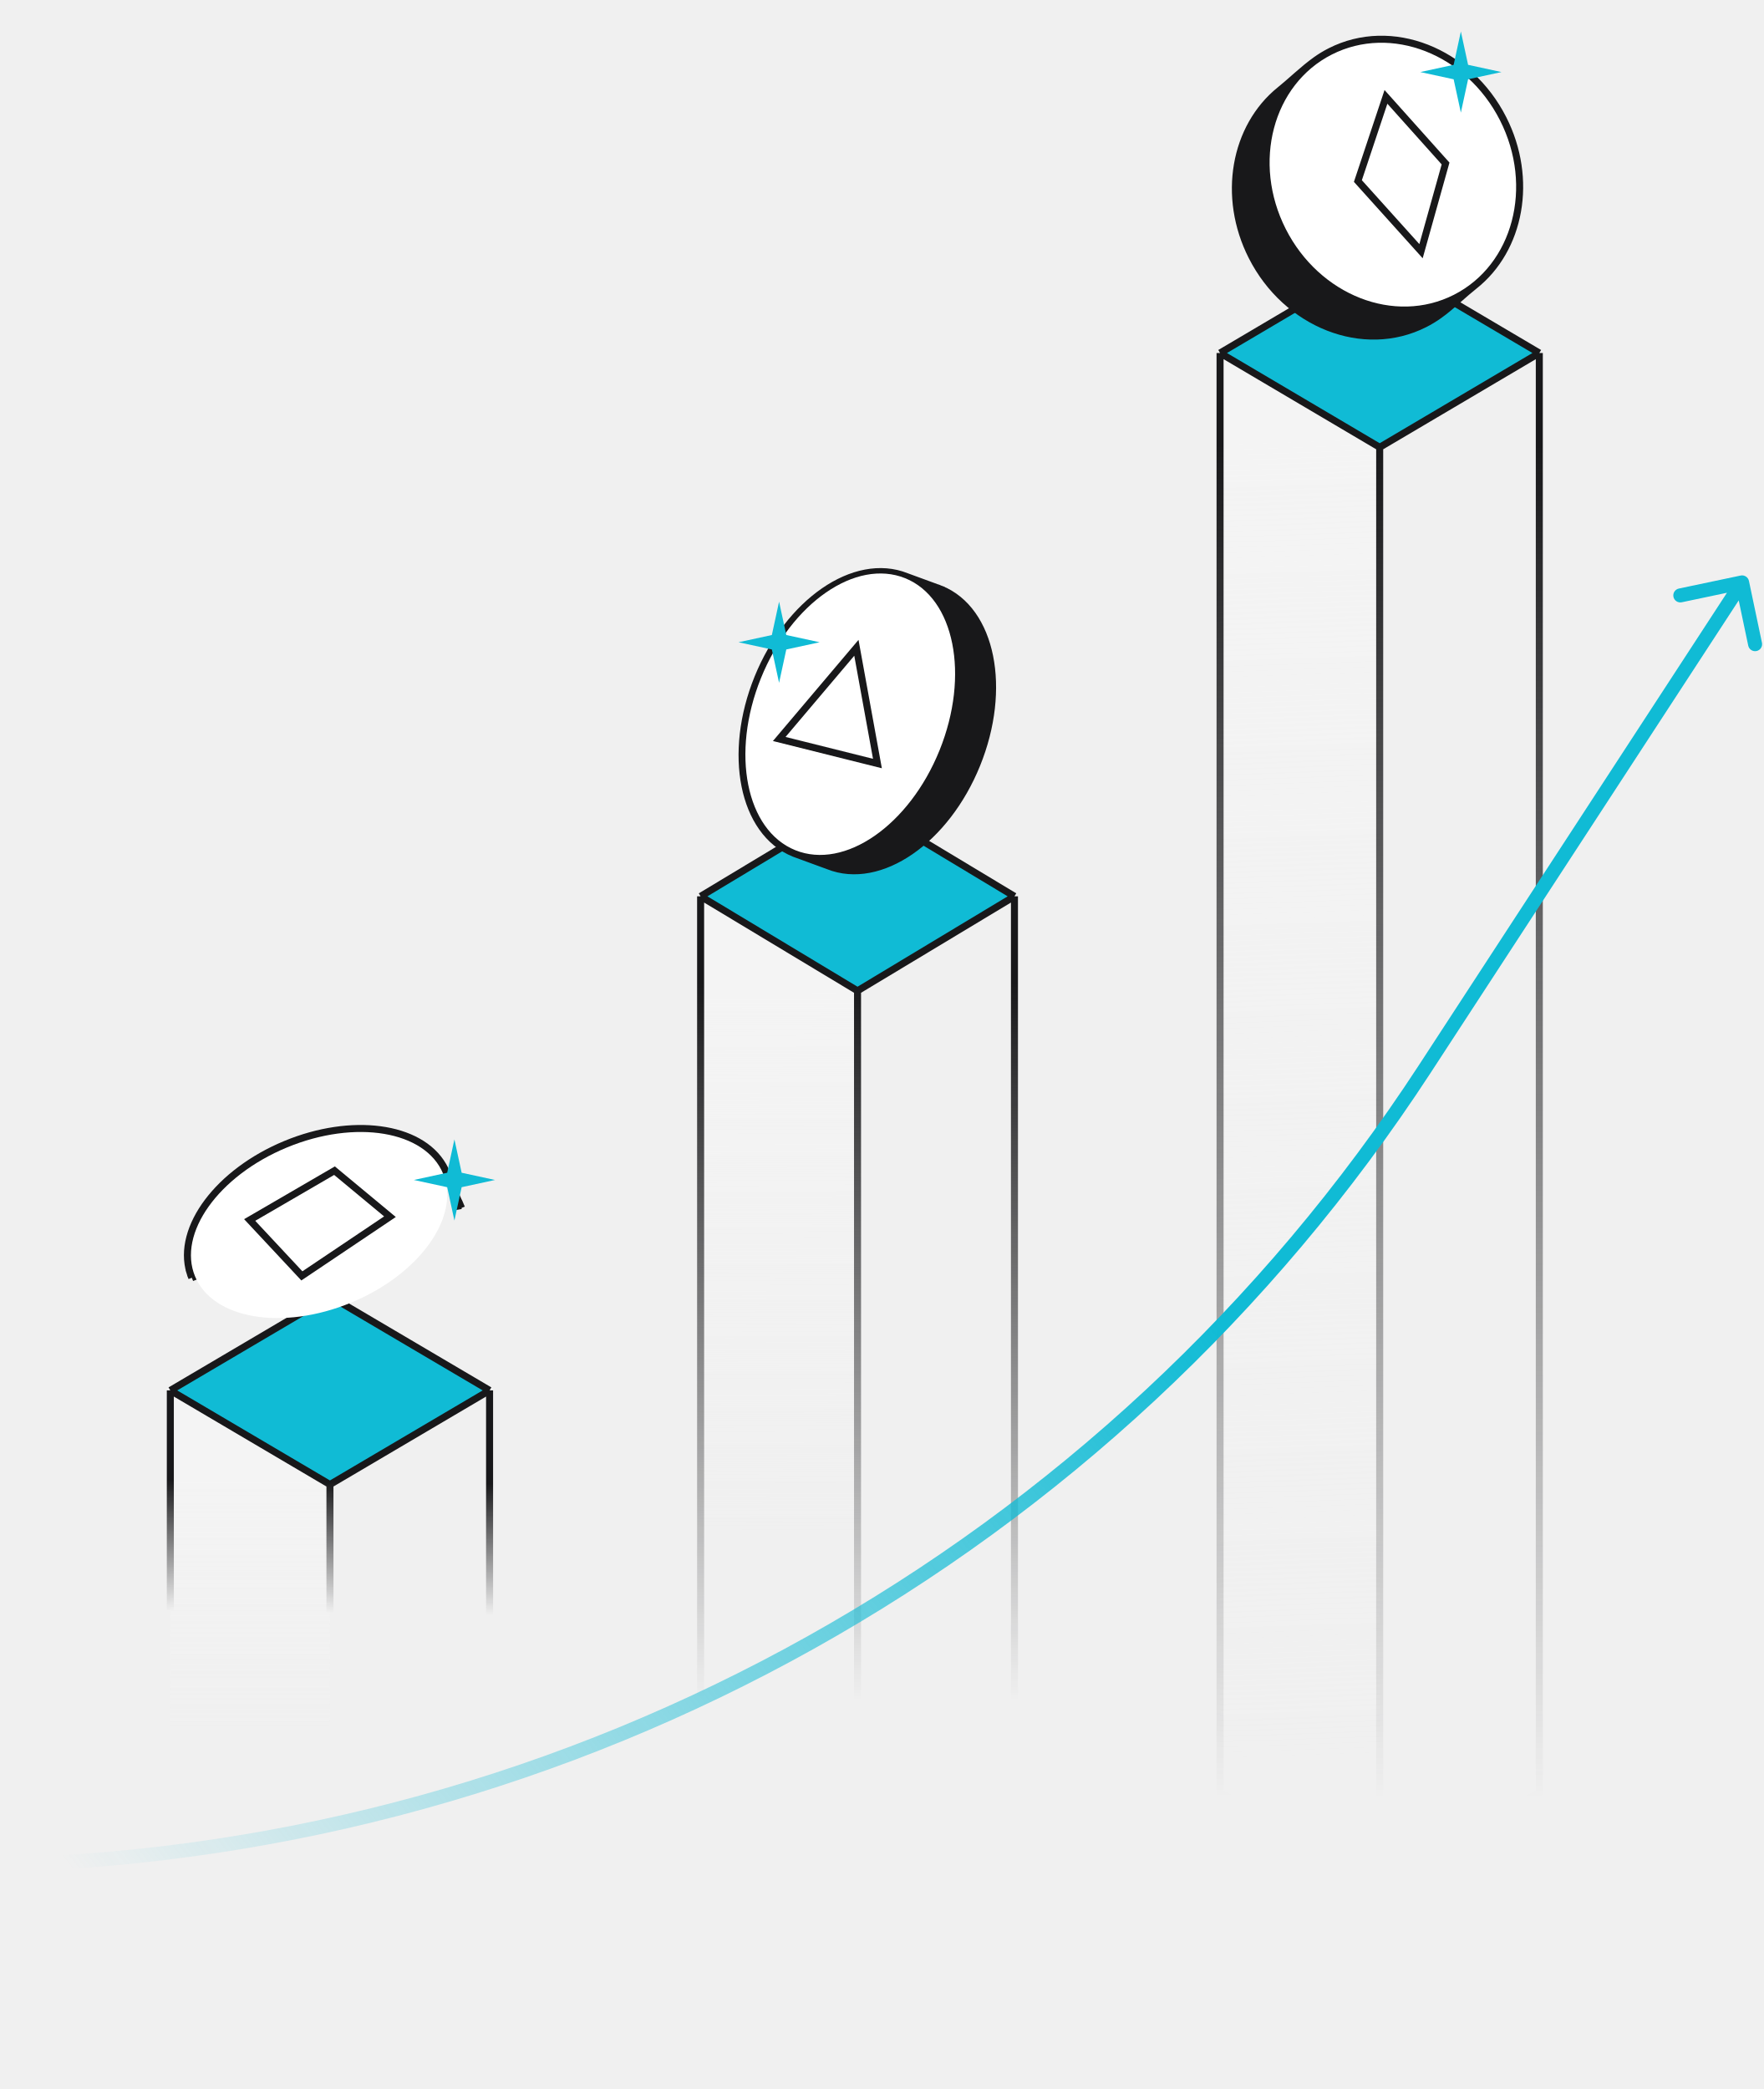
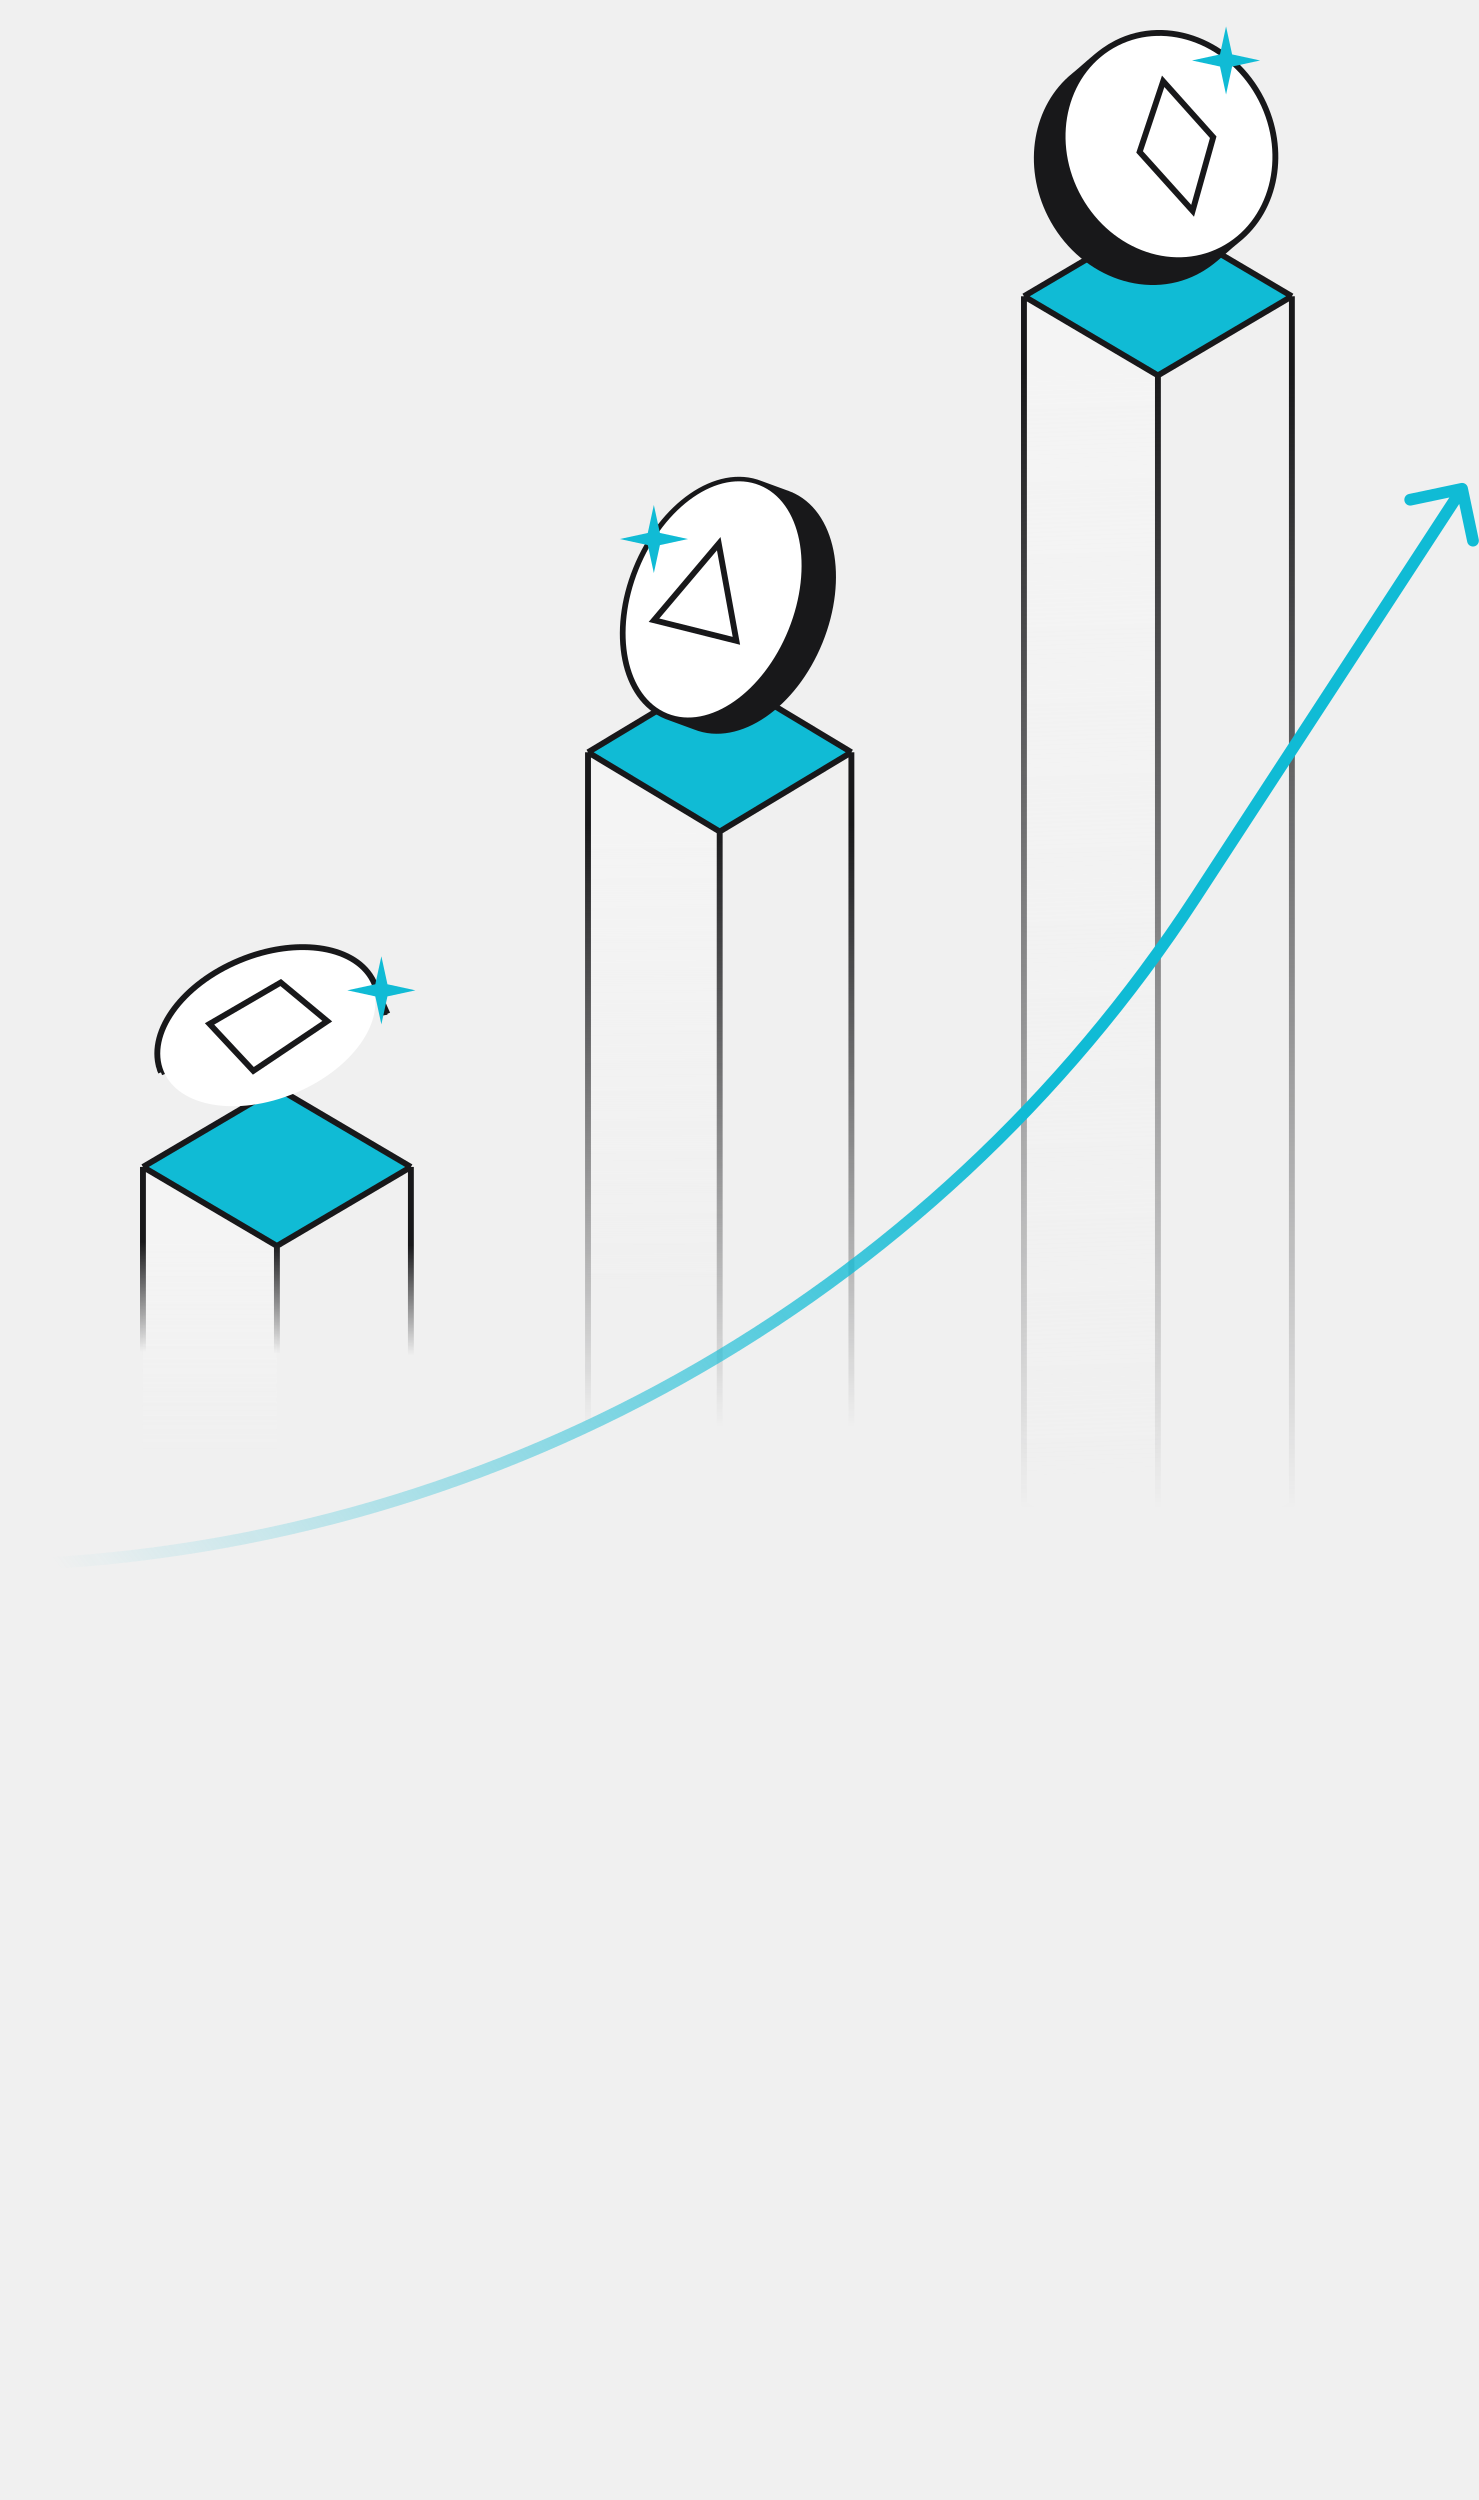
- <svg xmlns="http://www.w3.org/2000/svg" viewBox="0 0 488 578" fill="none">
+ <svg xmlns="http://www.w3.org/2000/svg" fill="none">
  <path d="M193.847 248.004L237.263 221.866L280.68 248.004L237.263 274.142L193.847 248.004Z" fill="#10BBD5" />
  <path d="M47.129 384.809L90.546 358.671L133.962 384.809L90.546 410.947L47.129 384.809Z" fill="#10BBD5" />
  <path d="M337.568 97.726L380.985 71.588L424.402 97.726L380.985 123.864L337.568 97.726Z" fill="#10BBD5" />
  <path d="M337.568 97.674L381.733 123.76V520.725L337.568 495.935V97.674Z" fill="url(#paint0_linear_11574_339536)" />
  <path d="M193.846 248.814L238.011 274.901V671.866L193.846 647.076V248.814Z" fill="url(#paint1_linear_11574_339536)" />
  <path d="M47.128 385.619L91.293 411.706V808.671L47.128 783.881V385.619Z" fill="url(#paint2_linear_11574_339536)" />
  <path d="M337.566 97.674L381.732 71.588L425.897 97.674M337.566 97.674L381.732 123.76M337.566 97.674V495.935L381.732 520.725M381.732 123.76L425.897 97.674M381.732 123.76V520.725M425.897 97.674V495.935L381.732 520.725" stroke="url(#paint3_linear_11574_339536)" stroke-width="1.941" />
  <path d="M193.846 248.004L237.262 221.866L280.679 248.004M193.846 248.004L237.262 274.143M193.846 248.004V500.943L237.262 525.783M237.262 274.143L280.679 248.004M237.262 274.143V525.783M280.679 248.004V500.943L237.262 525.783" stroke="url(#paint4_linear_11574_339536)" stroke-width="1.941" />
  <path d="M219.723 236.12C220.081 236.263 220.441 236.396 220.804 236.516L229.14 239.57C236.352 242.461 244.561 240.608 251.94 235.523C259.331 230.428 266 222.028 270.255 211.55C274.509 201.072 275.575 190.419 273.814 181.645C272.054 172.879 267.434 165.868 260.217 162.968L259.855 163.868L260.217 162.968C259.86 162.824 259.5 162.692 259.137 162.572L250.801 159.518C243.589 156.627 235.38 158.479 228.001 163.565C220.61 168.659 213.94 177.06 209.686 187.538C205.432 198.016 204.366 208.669 206.127 217.443C207.887 226.209 212.507 233.22 219.723 236.12Z" fill="#18181A" stroke="#18181A" stroke-width="1.941" />
  <ellipse cx="235.246" cy="197.612" rx="26.647" ry="40.581" transform="rotate(21.9948 235.246 197.612)" fill="white" />
  <path d="M213.555 179.701L204.326 177.701L213.555 175.702L215.555 166.473L217.554 175.702L226.783 177.701L217.554 179.701L215.555 188.93L213.555 179.701Z" fill="#10BBD5" />
  <path d="M47.126 384.709L91.291 358.671L135.456 384.709M47.126 384.709L91.291 410.746M47.126 384.709V491.125L91.291 515.869M91.291 410.746L135.456 384.709M91.291 410.746V515.869M135.456 384.709V491.125L91.291 515.869" stroke="url(#paint5_linear_11574_339536)" stroke-width="1.941" />
  <path d="M407.851 79.139C420.708 68.993 424.353 49.541 415.878 32.844C406.365 14.102 385 5.618 368.065 14.214C366.64 14.938 365.293 15.759 364.027 16.668C362.257 17.938 360.595 19.35 358.977 20.764C358.63 21.067 358.286 21.37 357.943 21.671C356.675 22.786 355.425 23.884 354.136 24.926C341.502 35.132 337.97 54.424 346.384 71.001C355.897 89.744 377.261 98.227 394.197 89.631C395.587 88.926 396.903 88.127 398.142 87.244C399.899 85.993 401.524 84.596 403.103 83.205C403.353 82.985 403.602 82.766 403.849 82.546C405.178 81.372 406.483 80.219 407.851 79.139Z" fill="#18181A" stroke="#18181A" stroke-width="1.941" />
  <ellipse cx="385.38" cy="48.325" rx="33.233" ry="37.283" transform="rotate(-26.9108 385.38 48.3246)" fill="white" />
  <path d="M126.708 332.001C126.935 332.43 127.143 332.872 127.33 333.326C127.33 333.326 127.33 333.326 127.33 333.326L126.434 333.697C126.549 333.976 126.656 334.257 126.754 334.54L126.708 332.001ZM126.708 332.001L123.982 325.725M126.708 332.001L123.982 325.725M53.071 353.532C53.071 353.532 53.071 353.532 53.071 353.532L53.967 353.161L53.071 353.532ZM53.071 353.532C52.876 353.061 52.705 352.584 52.558 352.102L53.483 351.819L52.558 352.102C50.651 345.854 52.734 338.84 57.484 332.52C62.245 326.186 69.762 320.427 79.021 316.592C88.157 312.808 97.418 311.548 105.199 312.585C112.962 313.619 119.386 316.966 122.591 322.538C122.928 323.124 123.229 323.734 123.491 324.366C123.676 324.814 123.84 325.267 123.982 325.725M53.071 353.532L123.982 325.725" fill="#18181A" stroke="#18181A" stroke-width="1.941" />
  <ellipse cx="88.282" cy="338.949" rx="37.14" ry="23.229" transform="rotate(-22.4974 88.282 338.949)" fill="white" />
  <path d="M123.729 328.482L114.5 326.482L123.729 324.483L125.728 315.254L127.728 324.483L136.957 326.482L127.728 328.482L125.728 337.711L123.729 328.482Z" fill="#10BBD5" />
  <path d="M242.768 211.259L215.599 204.466L236.946 179.238L242.768 211.259Z" stroke="#18181A" stroke-width="1.941" />
  <path d="M399.959 45.238L383.464 26.802L375.701 50.09L393.167 69.496L399.959 45.238Z" stroke="#18181A" stroke-width="1.941" />
  <path d="M69.08 337.557L92.548 323.911L107.893 336.647L83.522 353.021L69.08 337.557Z" stroke="#18181A" stroke-width="1.941" />
  <path d="M402.193 21.936L392.964 19.937L402.193 17.937L404.192 8.708L406.192 17.937L415.421 19.937L406.192 21.936L404.192 31.165L402.193 21.936Z" fill="#10BBD5" />
  <path d="M483.899 160.744C483.678 159.695 482.649 159.024 481.6 159.245L464.509 162.844C463.46 163.064 462.789 164.094 463.01 165.142C463.231 166.191 464.26 166.862 465.309 166.642L480.501 163.443L483.7 178.635C483.921 179.683 484.95 180.355 485.999 180.134C487.047 179.913 487.719 178.884 487.498 177.835L483.899 160.744ZM395.828 296.839L483.625 162.204L480.374 160.084L392.577 294.719L395.828 296.839ZM0.144 517.974C160.362 513.757 308.281 431.089 395.828 296.839L392.577 294.719C305.727 427.901 158.984 509.91 0.042 514.094L0.144 517.974Z" fill="url(#paint6_linear_11574_339536)" />
  <defs>
    <linearGradient id="paint0_linear_11574_339536" x1="347.5" y1="122" x2="360.025" y2="486.291" gradientUnits="userSpaceOnUse">
      <stop stop-color="#F4F4F4" />
      <stop offset="1" stop-color="#F4F4F4" stop-opacity="0" />
    </linearGradient>
    <linearGradient id="paint1_linear_11574_339536" x1="216" y1="274.5" x2="216.302" y2="424.727" gradientUnits="userSpaceOnUse">
      <stop stop-color="#F4F4F4" />
      <stop offset="1" stop-color="#F4F4F4" stop-opacity="0" />
    </linearGradient>
    <linearGradient id="paint2_linear_11574_339536" x1="69.001" y1="409" x2="69.001" y2="478.5" gradientUnits="userSpaceOnUse">
      <stop stop-color="#F4F4F4" />
      <stop offset="1" stop-color="#F4F4F4" stop-opacity="0" />
    </linearGradient>
    <linearGradient id="paint3_linear_11574_339536" x1="382" y1="123" x2="380.983" y2="497.52" gradientUnits="userSpaceOnUse">
      <stop stop-color="#18181A" />
      <stop offset="1" stop-color="#18181A" stop-opacity="0" />
    </linearGradient>
    <linearGradient id="paint4_linear_11574_339536" x1="237" y1="272" x2="237.262" y2="470.389" gradientUnits="userSpaceOnUse">
      <stop stop-color="#18181A" />
      <stop offset="1" stop-color="#18181A" stop-opacity="0" />
    </linearGradient>
    <linearGradient id="paint5_linear_11574_339536" x1="91" y1="410" x2="90.543" y2="446.252" gradientUnits="userSpaceOnUse">
      <stop stop-color="#18181A" />
      <stop offset="1" stop-color="#18181A" stop-opacity="0" />
    </linearGradient>
    <linearGradient id="paint6_linear_11574_339536" x1="345.622" y1="376.105" x2="74.885" y2="587.939" gradientUnits="userSpaceOnUse">
      <stop stop-color="#10BBD5" />
      <stop offset="1" stop-color="#10BBD5" stop-opacity="0" />
    </linearGradient>
  </defs>
</svg>
